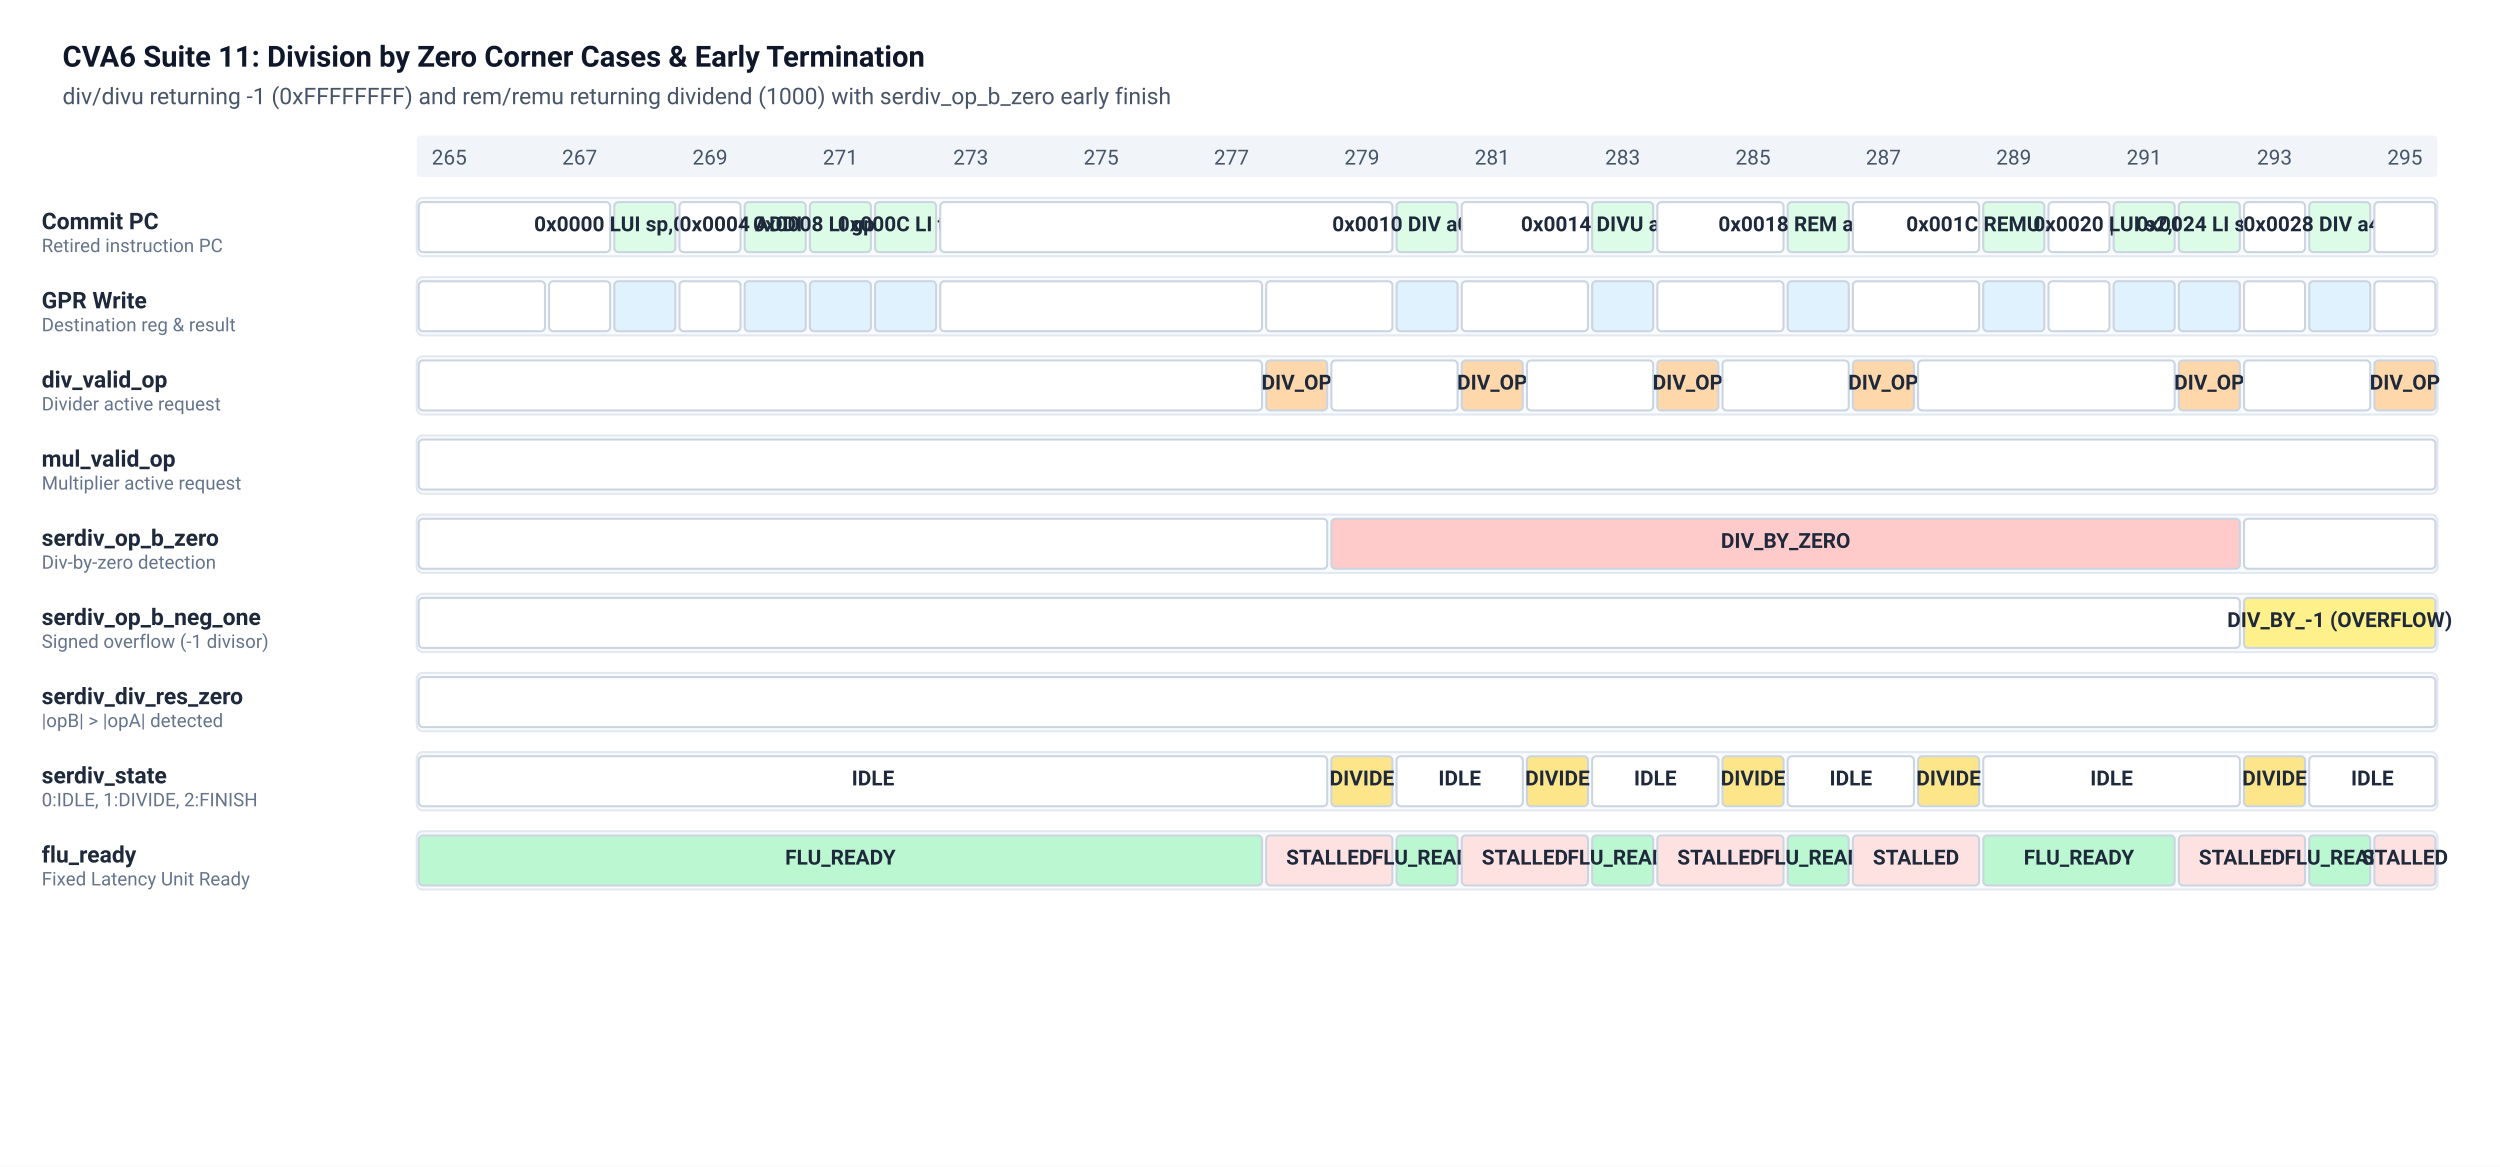
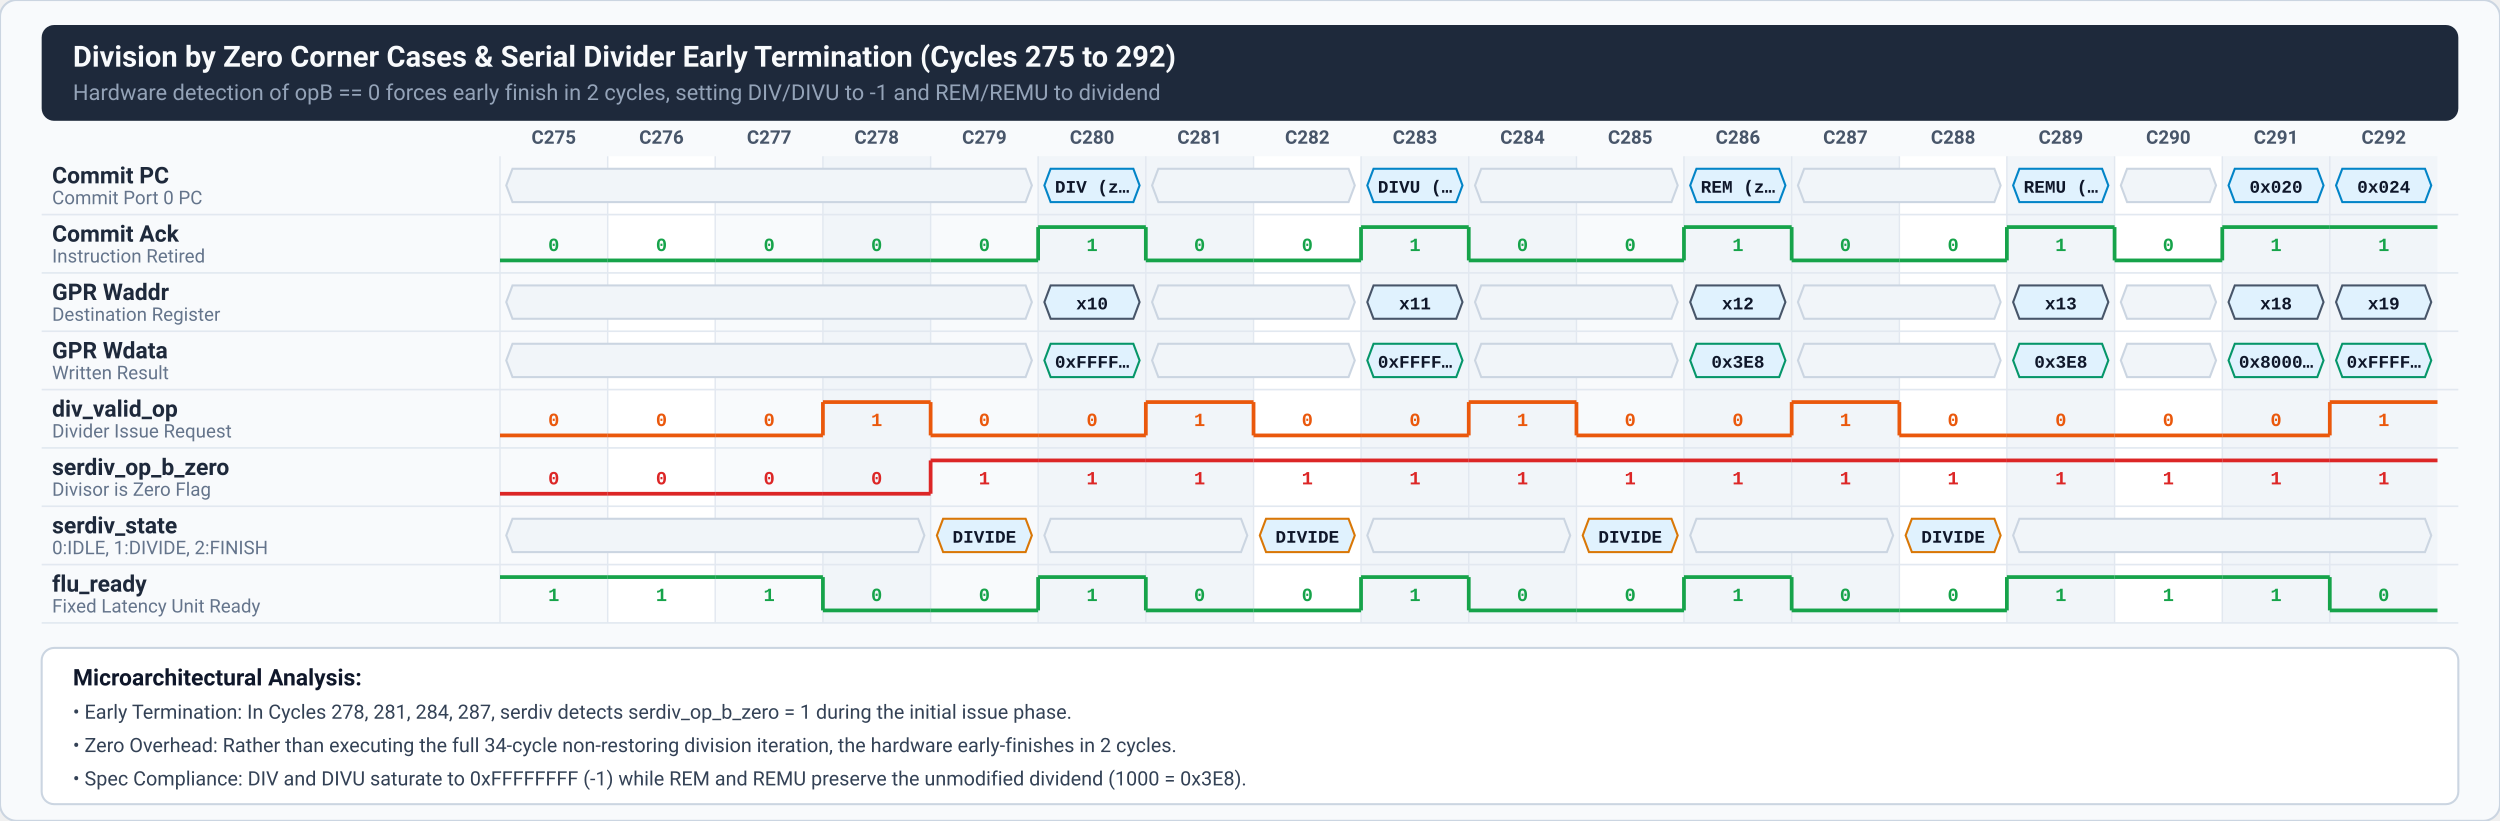
- <svg xmlns="http://www.w3.org/2000/svg" width="1200" height="560" viewBox="0 0 1200 560">
+ <svg xmlns="http://www.w3.org/2000/svg" viewBox="0 0 1200 394" width="1200" height="394">
  <defs>
-     <style type="text/css">
-     text { font-family: -apple-system, BlinkMacSystemFont, 'Segoe UI', Roboto, Helvetica, Arial, sans-serif; }
-     .sig-lbl { font-size: 11px; font-weight: 600; fill: #1e293b; }
-     .sig-sub { font-size: 9px; fill: #64748b; }
-     .cyc-lbl { font-size: 10px; fill: #475569; text-anchor: middle; }
-     .box-lbl { font-size: 10px; font-weight: 600; text-anchor: middle; }
-     .hex-lbl { font-size: 9px; font-family: monospace; text-anchor: middle; }
-     .sec-hdr { font-size: 14px; font-weight: 700; fill: #0f172a; }
-     .sec-sub { font-size: 11px; fill: #475569; }
-   </style>
-     <linearGradient id="grid-grad" x1="0" y1="0" x2="0" y2="1">
-       <stop offset="0%" stop-color="#f8fafc" />
-       <stop offset="100%" stop-color="#f1f5f9" />
-     </linearGradient>
+     <style>
+   text { font-family: -apple-system, BlinkMacSystemFont, "Segoe UI", Roboto, Helvetica, Arial, sans-serif; }
+   .title { font-size: 15px; font-weight: 700; fill: #0f172a; }
+   .subtitle { font-size: 11px; fill: #475569; }
+   .sig-name { font-size: 11px; font-weight: 600; fill: #1e293b; }
+   .sig-sub { font-size: 9px; fill: #64748b; }
+   .bus { font-family: "SFMono-Regular", Consolas, "Liberation Mono", Menlo, monospace; font-size: 8.5px; font-weight: 600; text-anchor: middle; fill: #0f172a; }
+   .bit { font-family: "SFMono-Regular", Consolas, "Liberation Mono", Menlo, monospace; font-size: 9px; font-weight: 600; text-anchor: middle; }
+   .cyc { font-size: 9px; fill: #475569; font-weight: 600; text-anchor: middle; }
+   .ann-title { font-size: 11px; font-weight: 700; fill: #0f172a; }
+   .ann-body { font-size: 9.5px; fill: #334155; }
+   .tag-lbl { font-size: 9px; font-weight: 700; text-anchor: middle; fill: #ffffff; }
+ </style>
  </defs>
-   <rect width="1200" height="560" fill="#ffffff" />
-   <text x="30" y="32" class="sec-hdr">CVA6 Suite 11: Division by Zero Corner Cases &amp; Early Termination</text>
-   <text x="30" y="50" class="sec-sub">div/divu returning -1 (0xFFFFFFFF) and rem/remu returning dividend (1000) with serdiv_op_b_zero early finish</text>
-   <rect x="200" y="65" width="970" height="20" fill="#f1f5f9" rx="2" />
-   <text x="215.645" y="79" class="cyc-lbl">265</text>
-   <text x="278.226" y="79" class="cyc-lbl">267</text>
-   <text x="340.806" y="79" class="cyc-lbl">269</text>
-   <text x="403.387" y="79" class="cyc-lbl">271</text>
-   <text x="465.968" y="79" class="cyc-lbl">273</text>
-   <text x="528.548" y="79" class="cyc-lbl">275</text>
-   <text x="591.129" y="79" class="cyc-lbl">277</text>
-   <text x="653.71" y="79" class="cyc-lbl">279</text>
-   <text x="716.29" y="79" class="cyc-lbl">281</text>
-   <text x="778.871" y="79" class="cyc-lbl">283</text>
-   <text x="841.452" y="79" class="cyc-lbl">285</text>
-   <text x="904.032" y="79" class="cyc-lbl">287</text>
-   <text x="966.613" y="79" class="cyc-lbl">289</text>
-   <text x="1029.194" y="79" class="cyc-lbl">291</text>
-   <text x="1091.774" y="79" class="cyc-lbl">293</text>
-   <text x="1154.355" y="79" class="cyc-lbl">295</text>
-   <text x="20" y="110" class="sig-lbl">Commit PC</text>
-   <text x="20" y="121" class="sig-sub">Retired instruction PC</text>
-   <rect x="200" y="95" width="970" height="28" fill="#f8fafc" stroke="#e2e8f0" rx="3" />
-   <rect x="201.0" y="97" width="91.871" height="24" rx="2" fill="#ffffff" stroke="#cbd5e1" />
-   <rect x="294.871" y="97" width="29.29" height="24" rx="2" fill="#dcfce7" stroke="#cbd5e1" />
-   <text x="309.516" y="111" class="box-lbl" fill="#1e293b">0x0000 LUI sp,0x80000</text>
-   <rect x="326.161" y="97" width="29.29" height="24" rx="2" fill="#ffffff" stroke="#cbd5e1" />
-   <rect x="357.452" y="97" width="29.29" height="24" rx="2" fill="#dcfce7" stroke="#cbd5e1" />
-   <text x="372.097" y="111" class="box-lbl" fill="#1e293b">0x0004 ADDI sp,512</text>
-   <rect x="388.742" y="97" width="29.29" height="24" rx="2" fill="#dcfce7" stroke="#cbd5e1" />
-   <text x="403.387" y="111" class="box-lbl" fill="#1e293b">0x0008 LI gp,1000</text>
-   <rect x="420.032" y="97" width="29.29" height="24" rx="2" fill="#dcfce7" stroke="#cbd5e1" />
-   <text x="434.677" y="111" class="box-lbl" fill="#1e293b">0x000C LI tp,0</text>
-   <rect x="451.323" y="97" width="217.032" height="24" rx="2" fill="#ffffff" stroke="#cbd5e1" />
-   <rect x="670.355" y="97" width="29.29" height="24" rx="2" fill="#dcfce7" stroke="#cbd5e1" />
-   <text x="685" y="111" class="box-lbl" fill="#1e293b">0x0010 DIV a0,gp,tp</text>
-   <rect x="701.645" y="97" width="60.581" height="24" rx="2" fill="#ffffff" stroke="#cbd5e1" />
-   <rect x="764.226" y="97" width="29.29" height="24" rx="2" fill="#dcfce7" stroke="#cbd5e1" />
-   <text x="778.871" y="111" class="box-lbl" fill="#1e293b">0x0014 DIVU a1,gp,tp</text>
-   <rect x="795.516" y="97" width="60.581" height="24" rx="2" fill="#ffffff" stroke="#cbd5e1" />
-   <rect x="858.097" y="97" width="29.29" height="24" rx="2" fill="#dcfce7" stroke="#cbd5e1" />
-   <text x="872.742" y="111" class="box-lbl" fill="#1e293b">0x0018 REM a2,gp,tp</text>
-   <rect x="889.387" y="97" width="60.581" height="24" rx="2" fill="#ffffff" stroke="#cbd5e1" />
-   <rect x="951.968" y="97" width="29.29" height="24" rx="2" fill="#dcfce7" stroke="#cbd5e1" />
-   <text x="966.613" y="111" class="box-lbl" fill="#1e293b">0x001C REMU a3,gp,tp</text>
-   <rect x="983.258" y="97" width="29.29" height="24" rx="2" fill="#ffffff" stroke="#cbd5e1" />
-   <rect x="1014.548" y="97" width="29.29" height="24" rx="2" fill="#dcfce7" stroke="#cbd5e1" />
-   <text x="1029.194" y="111" class="box-lbl" fill="#1e293b">0x0020 LUI s2,0x80000</text>
-   <rect x="1045.839" y="97" width="29.29" height="24" rx="2" fill="#dcfce7" stroke="#cbd5e1" />
-   <text x="1060.484" y="111" class="box-lbl" fill="#1e293b">0x0024 LI s3,-1</text>
-   <rect x="1077.129" y="97" width="29.29" height="24" rx="2" fill="#ffffff" stroke="#cbd5e1" />
-   <rect x="1108.419" y="97" width="29.29" height="24" rx="2" fill="#dcfce7" stroke="#cbd5e1" />
-   <text x="1123.065" y="111" class="box-lbl" fill="#1e293b">0x0028 DIV a4,s2,s3</text>
-   <rect x="1139.71" y="97" width="29.29" height="24" rx="2" fill="#ffffff" stroke="#cbd5e1" />
-   <text x="20" y="148" class="sig-lbl">GPR Write</text>
-   <text x="20" y="159" class="sig-sub">Destination reg &amp; result</text>
-   <rect x="200" y="133" width="970" height="28" fill="#f8fafc" stroke="#e2e8f0" rx="3" />
-   <rect x="201.0" y="135" width="60.581" height="24" rx="2" fill="#ffffff" stroke="#cbd5e1" />
-   <rect x="263.581" y="135" width="29.29" height="24" rx="2" fill="#ffffff" stroke="#cbd5e1" />
-   <rect x="294.871" y="135" width="29.29" height="24" rx="2" fill="#e0f2fe" stroke="#cbd5e1" />
-   <rect x="326.161" y="135" width="29.29" height="24" rx="2" fill="#ffffff" stroke="#cbd5e1" />
-   <rect x="357.452" y="135" width="29.29" height="24" rx="2" fill="#e0f2fe" stroke="#cbd5e1" />
-   <rect x="388.742" y="135" width="29.29" height="24" rx="2" fill="#e0f2fe" stroke="#cbd5e1" />
-   <rect x="420.032" y="135" width="29.29" height="24" rx="2" fill="#e0f2fe" stroke="#cbd5e1" />
-   <rect x="451.323" y="135" width="154.452" height="24" rx="2" fill="#ffffff" stroke="#cbd5e1" />
-   <rect x="607.774" y="135" width="60.581" height="24" rx="2" fill="#ffffff" stroke="#cbd5e1" />
-   <rect x="670.355" y="135" width="29.29" height="24" rx="2" fill="#e0f2fe" stroke="#cbd5e1" />
-   <rect x="701.645" y="135" width="60.581" height="24" rx="2" fill="#ffffff" stroke="#cbd5e1" />
-   <rect x="764.226" y="135" width="29.29" height="24" rx="2" fill="#e0f2fe" stroke="#cbd5e1" />
-   <rect x="795.516" y="135" width="60.581" height="24" rx="2" fill="#ffffff" stroke="#cbd5e1" />
-   <rect x="858.097" y="135" width="29.29" height="24" rx="2" fill="#e0f2fe" stroke="#cbd5e1" />
-   <rect x="889.387" y="135" width="60.581" height="24" rx="2" fill="#ffffff" stroke="#cbd5e1" />
-   <rect x="951.968" y="135" width="29.29" height="24" rx="2" fill="#e0f2fe" stroke="#cbd5e1" />
-   <rect x="983.258" y="135" width="29.29" height="24" rx="2" fill="#ffffff" stroke="#cbd5e1" />
-   <rect x="1014.548" y="135" width="29.29" height="24" rx="2" fill="#e0f2fe" stroke="#cbd5e1" />
-   <rect x="1045.839" y="135" width="29.29" height="24" rx="2" fill="#e0f2fe" stroke="#cbd5e1" />
-   <rect x="1077.129" y="135" width="29.29" height="24" rx="2" fill="#ffffff" stroke="#cbd5e1" />
-   <rect x="1108.419" y="135" width="29.29" height="24" rx="2" fill="#e0f2fe" stroke="#cbd5e1" />
-   <rect x="1139.71" y="135" width="29.29" height="24" rx="2" fill="#ffffff" stroke="#cbd5e1" />
-   <text x="20" y="186" class="sig-lbl">div_valid_op</text>
-   <text x="20" y="197" class="sig-sub">Divider active request</text>
-   <rect x="200" y="171" width="970" height="28" fill="#f8fafc" stroke="#e2e8f0" rx="3" />
-   <rect x="201.0" y="173" width="404.774" height="24" rx="2" fill="#ffffff" stroke="#cbd5e1" />
-   <rect x="607.774" y="173" width="29.29" height="24" rx="2" fill="#fed7aa" stroke="#cbd5e1" />
-   <text x="622.419" y="187" class="box-lbl" fill="#1e293b">DIV_OP</text>
-   <rect x="639.065" y="173" width="60.581" height="24" rx="2" fill="#ffffff" stroke="#cbd5e1" />
-   <rect x="701.645" y="173" width="29.29" height="24" rx="2" fill="#fed7aa" stroke="#cbd5e1" />
-   <text x="716.29" y="187" class="box-lbl" fill="#1e293b">DIV_OP</text>
-   <rect x="732.935" y="173" width="60.581" height="24" rx="2" fill="#ffffff" stroke="#cbd5e1" />
-   <rect x="795.516" y="173" width="29.29" height="24" rx="2" fill="#fed7aa" stroke="#cbd5e1" />
-   <text x="810.161" y="187" class="box-lbl" fill="#1e293b">DIV_OP</text>
-   <rect x="826.806" y="173" width="60.581" height="24" rx="2" fill="#ffffff" stroke="#cbd5e1" />
-   <rect x="889.387" y="173" width="29.29" height="24" rx="2" fill="#fed7aa" stroke="#cbd5e1" />
-   <text x="904.032" y="187" class="box-lbl" fill="#1e293b">DIV_OP</text>
-   <rect x="920.677" y="173" width="123.161" height="24" rx="2" fill="#ffffff" stroke="#cbd5e1" />
-   <rect x="1045.839" y="173" width="29.29" height="24" rx="2" fill="#fed7aa" stroke="#cbd5e1" />
-   <text x="1060.484" y="187" class="box-lbl" fill="#1e293b">DIV_OP</text>
-   <rect x="1077.129" y="173" width="60.581" height="24" rx="2" fill="#ffffff" stroke="#cbd5e1" />
-   <rect x="1139.71" y="173" width="29.29" height="24" rx="2" fill="#fed7aa" stroke="#cbd5e1" />
-   <text x="1154.355" y="187" class="box-lbl" fill="#1e293b">DIV_OP</text>
-   <text x="20" y="224" class="sig-lbl">mul_valid_op</text>
-   <text x="20" y="235" class="sig-sub">Multiplier active request</text>
-   <rect x="200" y="209" width="970" height="28" fill="#f8fafc" stroke="#e2e8f0" rx="3" />
-   <rect x="201.0" y="211" width="968.0" height="24" rx="2" fill="#ffffff" stroke="#cbd5e1" />
-   <text x="20" y="262" class="sig-lbl">serdiv_op_b_zero</text>
-   <text x="20" y="273" class="sig-sub">Div-by-zero detection</text>
-   <rect x="200" y="247" width="970" height="28" fill="#f8fafc" stroke="#e2e8f0" rx="3" />
-   <rect x="201.0" y="249" width="436.065" height="24" rx="2" fill="#ffffff" stroke="#cbd5e1" />
-   <rect x="639.065" y="249" width="436.065" height="24" rx="2" fill="#fecaca" stroke="#cbd5e1" />
-   <text x="857.097" y="263" class="box-lbl" fill="#1e293b">DIV_BY_ZERO</text>
-   <rect x="1077.129" y="249" width="91.871" height="24" rx="2" fill="#ffffff" stroke="#cbd5e1" />
-   <text x="20" y="300" class="sig-lbl">serdiv_op_b_neg_one</text>
-   <text x="20" y="311" class="sig-sub">Signed overflow (-1 divisor)</text>
-   <rect x="200" y="285" width="970" height="28" fill="#f8fafc" stroke="#e2e8f0" rx="3" />
-   <rect x="201.0" y="287" width="874.129" height="24" rx="2" fill="#ffffff" stroke="#cbd5e1" />
-   <rect x="1077.129" y="287" width="91.871" height="24" rx="2" fill="#fef08a" stroke="#cbd5e1" />
-   <text x="1123.065" y="301" class="box-lbl" fill="#1e293b">DIV_BY_-1 (OVERFLOW)</text>
-   <text x="20" y="338" class="sig-lbl">serdiv_div_res_zero</text>
-   <text x="20" y="349" class="sig-sub">|opB| &gt; |opA| detected</text>
-   <rect x="200" y="323" width="970" height="28" fill="#f8fafc" stroke="#e2e8f0" rx="3" />
-   <rect x="201.0" y="325" width="968.0" height="24" rx="2" fill="#ffffff" stroke="#cbd5e1" />
-   <text x="20" y="376" class="sig-lbl">serdiv_state</text>
-   <text x="20" y="387" class="sig-sub">0:IDLE, 1:DIVIDE, 2:FINISH</text>
-   <rect x="200" y="361" width="970" height="28" fill="#f8fafc" stroke="#e2e8f0" rx="3" />
-   <rect x="201.0" y="363" width="436.065" height="24" rx="2" fill="#ffffff" stroke="#cbd5e1" />
-   <text x="419.032" y="377" class="box-lbl" fill="#1e293b">IDLE</text>
-   <rect x="639.065" y="363" width="29.29" height="24" rx="2" fill="#fde68a" stroke="#cbd5e1" />
-   <text x="653.71" y="377" class="box-lbl" fill="#1e293b">DIVIDE</text>
-   <rect x="670.355" y="363" width="60.581" height="24" rx="2" fill="#ffffff" stroke="#cbd5e1" />
-   <text x="700.645" y="377" class="box-lbl" fill="#1e293b">IDLE</text>
-   <rect x="732.935" y="363" width="29.29" height="24" rx="2" fill="#fde68a" stroke="#cbd5e1" />
-   <text x="747.581" y="377" class="box-lbl" fill="#1e293b">DIVIDE</text>
-   <rect x="764.226" y="363" width="60.581" height="24" rx="2" fill="#ffffff" stroke="#cbd5e1" />
-   <text x="794.516" y="377" class="box-lbl" fill="#1e293b">IDLE</text>
-   <rect x="826.806" y="363" width="29.29" height="24" rx="2" fill="#fde68a" stroke="#cbd5e1" />
-   <text x="841.452" y="377" class="box-lbl" fill="#1e293b">DIVIDE</text>
-   <rect x="858.097" y="363" width="60.581" height="24" rx="2" fill="#ffffff" stroke="#cbd5e1" />
-   <text x="888.387" y="377" class="box-lbl" fill="#1e293b">IDLE</text>
-   <rect x="920.677" y="363" width="29.29" height="24" rx="2" fill="#fde68a" stroke="#cbd5e1" />
-   <text x="935.323" y="377" class="box-lbl" fill="#1e293b">DIVIDE</text>
-   <rect x="951.968" y="363" width="123.161" height="24" rx="2" fill="#ffffff" stroke="#cbd5e1" />
-   <text x="1013.548" y="377" class="box-lbl" fill="#1e293b">IDLE</text>
-   <rect x="1077.129" y="363" width="29.29" height="24" rx="2" fill="#fde68a" stroke="#cbd5e1" />
-   <text x="1091.774" y="377" class="box-lbl" fill="#1e293b">DIVIDE</text>
-   <rect x="1108.419" y="363" width="60.581" height="24" rx="2" fill="#ffffff" stroke="#cbd5e1" />
-   <text x="1138.71" y="377" class="box-lbl" fill="#1e293b">IDLE</text>
-   <text x="20" y="414" class="sig-lbl">flu_ready</text>
-   <text x="20" y="425" class="sig-sub">Fixed Latency Unit Ready</text>
-   <rect x="200" y="399" width="970" height="28" fill="#f8fafc" stroke="#e2e8f0" rx="3" />
-   <rect x="201.0" y="401" width="404.774" height="24" rx="2" fill="#bbf7d0" stroke="#cbd5e1" />
-   <text x="403.387" y="415" class="box-lbl" fill="#1e293b">FLU_READY</text>
-   <rect x="607.774" y="401" width="60.581" height="24" rx="2" fill="#fee2e2" stroke="#cbd5e1" />
-   <text x="638.065" y="415" class="box-lbl" fill="#1e293b">STALLED</text>
-   <rect x="670.355" y="401" width="29.29" height="24" rx="2" fill="#bbf7d0" stroke="#cbd5e1" />
-   <text x="685" y="415" class="box-lbl" fill="#1e293b">FLU_READY</text>
-   <rect x="701.645" y="401" width="60.581" height="24" rx="2" fill="#fee2e2" stroke="#cbd5e1" />
-   <text x="731.935" y="415" class="box-lbl" fill="#1e293b">STALLED</text>
-   <rect x="764.226" y="401" width="29.29" height="24" rx="2" fill="#bbf7d0" stroke="#cbd5e1" />
-   <text x="778.871" y="415" class="box-lbl" fill="#1e293b">FLU_READY</text>
-   <rect x="795.516" y="401" width="60.581" height="24" rx="2" fill="#fee2e2" stroke="#cbd5e1" />
-   <text x="825.806" y="415" class="box-lbl" fill="#1e293b">STALLED</text>
-   <rect x="858.097" y="401" width="29.29" height="24" rx="2" fill="#bbf7d0" stroke="#cbd5e1" />
-   <text x="872.742" y="415" class="box-lbl" fill="#1e293b">FLU_READY</text>
-   <rect x="889.387" y="401" width="60.581" height="24" rx="2" fill="#fee2e2" stroke="#cbd5e1" />
-   <text x="919.677" y="415" class="box-lbl" fill="#1e293b">STALLED</text>
-   <rect x="951.968" y="401" width="91.871" height="24" rx="2" fill="#bbf7d0" stroke="#cbd5e1" />
-   <text x="997.903" y="415" class="box-lbl" fill="#1e293b">FLU_READY</text>
-   <rect x="1045.839" y="401" width="60.581" height="24" rx="2" fill="#fee2e2" stroke="#cbd5e1" />
-   <text x="1076.129" y="415" class="box-lbl" fill="#1e293b">STALLED</text>
-   <rect x="1108.419" y="401" width="29.29" height="24" rx="2" fill="#bbf7d0" stroke="#cbd5e1" />
-   <text x="1123.065" y="415" class="box-lbl" fill="#1e293b">FLU_READY</text>
-   <rect x="1139.71" y="401" width="29.29" height="24" rx="2" fill="#fee2e2" stroke="#cbd5e1" />
-   <text x="1154.355" y="415" class="box-lbl" fill="#1e293b">STALLED</text>
+   <rect width="1200" height="394" fill="#f8fafc" rx="8" stroke="#cbd5e1" stroke-width="1" />
+   <rect x="20" y="12" width="1160" height="46" rx="6" fill="#1e293b" />
+   <text x="35" y="32" font-size="14" font-weight="700" fill="#f8fafc">Division by Zero Corner Cases &amp; Serial Divider Early Termination (Cycles 275 to 292)</text>
+   <text x="35" y="48" font-size="10.5" fill="#94a3b8">Hardware detection of opB == 0 forces early finish in 2 cycles, setting DIV/DIVU to -1 and REM/REMU to dividend</text>
+   <rect x="240.0" y="75" width="51.7" height="224" fill="#f8fafc" />
+   <line x1="240.0" y1="75" x2="240.0" y2="299" stroke="#e2e8f0" stroke-width="0.7" />
+   <text x="265.8" y="69" class="cyc" fill="#475569">C275</text>
+   <rect x="291.7" y="75" width="51.7" height="224" fill="#ffffff" />
+   <line x1="291.7" y1="75" x2="291.7" y2="299" stroke="#e2e8f0" stroke-width="0.7" />
+   <text x="317.5" y="69" class="cyc" fill="#475569">C276</text>
+   <rect x="343.3" y="75" width="51.7" height="224" fill="#f8fafc" />
+   <line x1="343.3" y1="75" x2="343.3" y2="299" stroke="#e2e8f0" stroke-width="0.7" />
+   <text x="369.2" y="69" class="cyc" fill="#475569">C277</text>
+   <rect x="395.0" y="75" width="51.7" height="224" fill="#f1f5f9" />
+   <line x1="395.0" y1="75" x2="395.0" y2="299" stroke="#e2e8f0" stroke-width="0.7" />
+   <text x="420.8" y="69" class="cyc" fill="#475569">C278</text>
+   <rect x="446.7" y="75" width="51.7" height="224" fill="#f8fafc" />
+   <line x1="446.7" y1="75" x2="446.7" y2="299" stroke="#e2e8f0" stroke-width="0.7" />
+   <text x="472.5" y="69" class="cyc" fill="#475569">C279</text>
+   <rect x="498.3" y="75" width="51.7" height="224" fill="#f1f5f9" />
+   <line x1="498.3" y1="75" x2="498.3" y2="299" stroke="#e2e8f0" stroke-width="0.7" />
+   <text x="524.2" y="69" class="cyc" fill="#475569">C280</text>
+   <rect x="550.0" y="75" width="51.7" height="224" fill="#f1f5f9" />
+   <line x1="550.0" y1="75" x2="550.0" y2="299" stroke="#e2e8f0" stroke-width="0.7" />
+   <text x="575.8" y="69" class="cyc" fill="#475569">C281</text>
+   <rect x="601.7" y="75" width="51.7" height="224" fill="#ffffff" />
+   <line x1="601.7" y1="75" x2="601.7" y2="299" stroke="#e2e8f0" stroke-width="0.7" />
+   <text x="627.5" y="69" class="cyc" fill="#475569">C282</text>
+   <rect x="653.3" y="75" width="51.7" height="224" fill="#f1f5f9" />
+   <line x1="653.3" y1="75" x2="653.3" y2="299" stroke="#e2e8f0" stroke-width="0.7" />
+   <text x="679.2" y="69" class="cyc" fill="#475569">C283</text>
+   <rect x="705.0" y="75" width="51.7" height="224" fill="#f1f5f9" />
+   <line x1="705.0" y1="75" x2="705.0" y2="299" stroke="#e2e8f0" stroke-width="0.7" />
+   <text x="730.8" y="69" class="cyc" fill="#475569">C284</text>
+   <rect x="756.7" y="75" width="51.7" height="224" fill="#f8fafc" />
+   <line x1="756.7" y1="75" x2="756.7" y2="299" stroke="#e2e8f0" stroke-width="0.7" />
+   <text x="782.5" y="69" class="cyc" fill="#475569">C285</text>
+   <rect x="808.3" y="75" width="51.7" height="224" fill="#f1f5f9" />
+   <line x1="808.3" y1="75" x2="808.3" y2="299" stroke="#e2e8f0" stroke-width="0.7" />
+   <text x="834.2" y="69" class="cyc" fill="#475569">C286</text>
+   <rect x="860.0" y="75" width="51.7" height="224" fill="#f1f5f9" />
+   <line x1="860.0" y1="75" x2="860.0" y2="299" stroke="#e2e8f0" stroke-width="0.7" />
+   <text x="885.8" y="69" class="cyc" fill="#475569">C287</text>
+   <rect x="911.7" y="75" width="51.7" height="224" fill="#ffffff" />
+   <line x1="911.7" y1="75" x2="911.7" y2="299" stroke="#e2e8f0" stroke-width="0.7" />
+   <text x="937.5" y="69" class="cyc" fill="#475569">C288</text>
+   <rect x="963.3" y="75" width="51.7" height="224" fill="#f1f5f9" />
+   <line x1="963.3" y1="75" x2="963.3" y2="299" stroke="#e2e8f0" stroke-width="0.7" />
+   <text x="989.2" y="69" class="cyc" fill="#475569">C289</text>
+   <rect x="1015.0" y="75" width="51.7" height="224" fill="#ffffff" />
+   <line x1="1015.0" y1="75" x2="1015.0" y2="299" stroke="#e2e8f0" stroke-width="0.7" />
+   <text x="1040.8" y="69" class="cyc" fill="#475569">C290</text>
+   <rect x="1066.7" y="75" width="51.7" height="224" fill="#f1f5f9" />
+   <line x1="1066.7" y1="75" x2="1066.7" y2="299" stroke="#e2e8f0" stroke-width="0.7" />
+   <text x="1092.5" y="69" class="cyc" fill="#475569">C291</text>
+   <rect x="1118.3" y="75" width="51.7" height="224" fill="#f1f5f9" />
+   <line x1="1118.3" y1="75" x2="1118.3" y2="299" stroke="#e2e8f0" stroke-width="0.7" />
+   <text x="1144.2" y="69" class="cyc" fill="#475569">C292</text>
+   <line x1="20" y1="103" x2="1180" y2="103" stroke="#e2e8f0" stroke-width="0.8" />
+   <text x="25" y="88" class="sig-name">Commit PC</text>
+   <text x="25" y="98" class="sig-sub">Commit Port 0 PC</text>
+   <polygon points="243.0,89.0 246.0,81.0 492.3,81.0 495.3,89.0 492.3,97.0 246.0,97.0" fill="#f1f5f9" stroke="#cbd5e1" stroke-width="1" />
+   <polygon points="501.3,89.0 504.3,81.0 544.0,81.0 547.0,89.0 544.0,97.0 504.3,97.0" fill="#e0f2fe" stroke="#0284c7" stroke-width="1" />
+   <text x="524.2" y="92.5" class="bus">DIV (z…</text>
+   <polygon points="553.0,89.0 556.0,81.0 647.3,81.0 650.3,89.0 647.3,97.0 556.0,97.0" fill="#f1f5f9" stroke="#cbd5e1" stroke-width="1" />
+   <polygon points="656.3,89.0 659.3,81.0 699.0,81.0 702.0,89.0 699.0,97.0 659.3,97.0" fill="#e0f2fe" stroke="#0284c7" stroke-width="1" />
+   <text x="679.2" y="92.5" class="bus">DIVU (…</text>
+   <polygon points="708.0,89.0 711.0,81.0 802.3,81.0 805.3,89.0 802.3,97.0 711.0,97.0" fill="#f1f5f9" stroke="#cbd5e1" stroke-width="1" />
+   <polygon points="811.3,89.0 814.3,81.0 854.0,81.0 857.0,89.0 854.0,97.0 814.3,97.0" fill="#e0f2fe" stroke="#0284c7" stroke-width="1" />
+   <text x="834.2" y="92.5" class="bus">REM (z…</text>
+   <polygon points="863.0,89.0 866.0,81.0 957.3,81.0 960.3,89.0 957.3,97.0 866.0,97.0" fill="#f1f5f9" stroke="#cbd5e1" stroke-width="1" />
+   <polygon points="966.3,89.0 969.3,81.0 1009.0,81.0 1012.0,89.0 1009.0,97.0 969.3,97.0" fill="#e0f2fe" stroke="#0284c7" stroke-width="1" />
+   <text x="989.2" y="92.5" class="bus">REMU (…</text>
+   <polygon points="1018.0,89.0 1021.0,81.0 1060.7,81.0 1063.7,89.0 1060.7,97.0 1021.0,97.0" fill="#f1f5f9" stroke="#cbd5e1" stroke-width="1" />
+   <polygon points="1069.7,89.0 1072.7,81.0 1112.3,81.0 1115.3,89.0 1112.3,97.0 1072.7,97.0" fill="#e0f2fe" stroke="#0284c7" stroke-width="1" />
+   <text x="1092.5" y="92.5" class="bus">0x020</text>
+   <polygon points="1121.3,89.0 1124.3,81.0 1164.0,81.0 1167.0,89.0 1164.0,97.0 1124.3,97.0" fill="#e0f2fe" stroke="#0284c7" stroke-width="1" />
+   <text x="1144.2" y="92.5" class="bus">0x024</text>
+   <line x1="20" y1="131" x2="1180" y2="131" stroke="#e2e8f0" stroke-width="0.8" />
+   <text x="25" y="116" class="sig-name">Commit Ack</text>
+   <text x="25" y="126" class="sig-sub">Instruction Retired</text>
+   <line x1="240.0" y1="125.0" x2="291.7" y2="125.0" stroke="#16a34a" stroke-width="1.8" />
+   <text x="265.8" y="120.5" class="bit" fill="#16a34a">0</text>
+   <line x1="291.7" y1="125.0" x2="343.3" y2="125.0" stroke="#16a34a" stroke-width="1.8" />
+   <text x="317.5" y="120.5" class="bit" fill="#16a34a">0</text>
+   <line x1="343.3" y1="125.0" x2="395.0" y2="125.0" stroke="#16a34a" stroke-width="1.8" />
+   <text x="369.2" y="120.5" class="bit" fill="#16a34a">0</text>
+   <line x1="395.0" y1="125.0" x2="446.7" y2="125.0" stroke="#16a34a" stroke-width="1.8" />
+   <text x="420.8" y="120.5" class="bit" fill="#16a34a">0</text>
+   <line x1="446.7" y1="125.0" x2="498.3" y2="125.0" stroke="#16a34a" stroke-width="1.8" />
+   <text x="472.5" y="120.5" class="bit" fill="#16a34a">0</text>
+   <line x1="498.3" y1="125.0" x2="498.3" y2="109.0" stroke="#16a34a" stroke-width="1.8" />
+   <line x1="498.3" y1="109.0" x2="550.0" y2="109.0" stroke="#16a34a" stroke-width="1.8" />
+   <text x="524.2" y="120.5" class="bit" fill="#16a34a">1</text>
+   <line x1="550.0" y1="109.0" x2="550.0" y2="125.0" stroke="#16a34a" stroke-width="1.8" />
+   <line x1="550.0" y1="125.0" x2="601.7" y2="125.0" stroke="#16a34a" stroke-width="1.8" />
+   <text x="575.8" y="120.5" class="bit" fill="#16a34a">0</text>
+   <line x1="601.7" y1="125.0" x2="653.3" y2="125.0" stroke="#16a34a" stroke-width="1.8" />
+   <text x="627.5" y="120.5" class="bit" fill="#16a34a">0</text>
+   <line x1="653.3" y1="125.0" x2="653.3" y2="109.0" stroke="#16a34a" stroke-width="1.8" />
+   <line x1="653.3" y1="109.0" x2="705.0" y2="109.0" stroke="#16a34a" stroke-width="1.8" />
+   <text x="679.2" y="120.5" class="bit" fill="#16a34a">1</text>
+   <line x1="705.0" y1="109.0" x2="705.0" y2="125.0" stroke="#16a34a" stroke-width="1.8" />
+   <line x1="705.0" y1="125.0" x2="756.7" y2="125.0" stroke="#16a34a" stroke-width="1.8" />
+   <text x="730.8" y="120.5" class="bit" fill="#16a34a">0</text>
+   <line x1="756.7" y1="125.0" x2="808.3" y2="125.0" stroke="#16a34a" stroke-width="1.8" />
+   <text x="782.5" y="120.5" class="bit" fill="#16a34a">0</text>
+   <line x1="808.3" y1="125.0" x2="808.3" y2="109.0" stroke="#16a34a" stroke-width="1.8" />
+   <line x1="808.3" y1="109.0" x2="860.0" y2="109.0" stroke="#16a34a" stroke-width="1.8" />
+   <text x="834.2" y="120.5" class="bit" fill="#16a34a">1</text>
+   <line x1="860.0" y1="109.0" x2="860.0" y2="125.0" stroke="#16a34a" stroke-width="1.8" />
+   <line x1="860.0" y1="125.0" x2="911.7" y2="125.0" stroke="#16a34a" stroke-width="1.8" />
+   <text x="885.8" y="120.5" class="bit" fill="#16a34a">0</text>
+   <line x1="911.7" y1="125.0" x2="963.3" y2="125.0" stroke="#16a34a" stroke-width="1.8" />
+   <text x="937.5" y="120.5" class="bit" fill="#16a34a">0</text>
+   <line x1="963.3" y1="125.0" x2="963.3" y2="109.0" stroke="#16a34a" stroke-width="1.8" />
+   <line x1="963.3" y1="109.0" x2="1015.0" y2="109.0" stroke="#16a34a" stroke-width="1.8" />
+   <text x="989.2" y="120.5" class="bit" fill="#16a34a">1</text>
+   <line x1="1015.0" y1="109.0" x2="1015.0" y2="125.0" stroke="#16a34a" stroke-width="1.8" />
+   <line x1="1015.0" y1="125.0" x2="1066.7" y2="125.0" stroke="#16a34a" stroke-width="1.8" />
+   <text x="1040.8" y="120.5" class="bit" fill="#16a34a">0</text>
+   <line x1="1066.7" y1="125.0" x2="1066.7" y2="109.0" stroke="#16a34a" stroke-width="1.8" />
+   <line x1="1066.7" y1="109.0" x2="1118.3" y2="109.0" stroke="#16a34a" stroke-width="1.8" />
+   <text x="1092.5" y="120.5" class="bit" fill="#16a34a">1</text>
+   <line x1="1118.3" y1="109.0" x2="1170.0" y2="109.0" stroke="#16a34a" stroke-width="1.8" />
+   <text x="1144.2" y="120.5" class="bit" fill="#16a34a">1</text>
+   <line x1="20" y1="159" x2="1180" y2="159" stroke="#e2e8f0" stroke-width="0.8" />
+   <text x="25" y="144" class="sig-name">GPR Waddr</text>
+   <text x="25" y="154" class="sig-sub">Destination Register</text>
+   <polygon points="243.0,145.0 246.0,137.0 492.3,137.0 495.3,145.0 492.3,153.0 246.0,153.0" fill="#f1f5f9" stroke="#cbd5e1" stroke-width="1" />
+   <polygon points="501.3,145.0 504.3,137.0 544.0,137.0 547.0,145.0 544.0,153.0 504.3,153.0" fill="#e0f2fe" stroke="#475569" stroke-width="1" />
+   <text x="524.2" y="148.5" class="bus">x10</text>
+   <polygon points="553.0,145.0 556.0,137.0 647.3,137.0 650.3,145.0 647.3,153.0 556.0,153.0" fill="#f1f5f9" stroke="#cbd5e1" stroke-width="1" />
+   <polygon points="656.3,145.0 659.3,137.0 699.0,137.0 702.0,145.0 699.0,153.0 659.3,153.0" fill="#e0f2fe" stroke="#475569" stroke-width="1" />
+   <text x="679.2" y="148.5" class="bus">x11</text>
+   <polygon points="708.0,145.0 711.0,137.0 802.3,137.0 805.3,145.0 802.3,153.0 711.0,153.0" fill="#f1f5f9" stroke="#cbd5e1" stroke-width="1" />
+   <polygon points="811.3,145.0 814.3,137.0 854.0,137.0 857.0,145.0 854.0,153.0 814.3,153.0" fill="#e0f2fe" stroke="#475569" stroke-width="1" />
+   <text x="834.2" y="148.5" class="bus">x12</text>
+   <polygon points="863.0,145.0 866.0,137.0 957.3,137.0 960.3,145.0 957.3,153.0 866.0,153.0" fill="#f1f5f9" stroke="#cbd5e1" stroke-width="1" />
+   <polygon points="966.3,145.0 969.3,137.0 1009.0,137.0 1012.0,145.0 1009.0,153.0 969.3,153.0" fill="#e0f2fe" stroke="#475569" stroke-width="1" />
+   <text x="989.2" y="148.5" class="bus">x13</text>
+   <polygon points="1018.0,145.0 1021.0,137.0 1060.7,137.0 1063.7,145.0 1060.7,153.0 1021.0,153.0" fill="#f1f5f9" stroke="#cbd5e1" stroke-width="1" />
+   <polygon points="1069.7,145.0 1072.7,137.0 1112.3,137.0 1115.3,145.0 1112.3,153.0 1072.7,153.0" fill="#e0f2fe" stroke="#475569" stroke-width="1" />
+   <text x="1092.5" y="148.5" class="bus">x18</text>
+   <polygon points="1121.3,145.0 1124.3,137.0 1164.0,137.0 1167.0,145.0 1164.0,153.0 1124.3,153.0" fill="#e0f2fe" stroke="#475569" stroke-width="1" />
+   <text x="1144.2" y="148.5" class="bus">x19</text>
+   <line x1="20" y1="187" x2="1180" y2="187" stroke="#e2e8f0" stroke-width="0.8" />
+   <text x="25" y="172" class="sig-name">GPR Wdata</text>
+   <text x="25" y="182" class="sig-sub">Written Result</text>
+   <polygon points="243.0,173.0 246.0,165.0 492.3,165.0 495.3,173.0 492.3,181.0 246.0,181.0" fill="#f1f5f9" stroke="#cbd5e1" stroke-width="1" />
+   <polygon points="501.3,173.0 504.3,165.0 544.0,165.0 547.0,173.0 544.0,181.0 504.3,181.0" fill="#e0f2fe" stroke="#059669" stroke-width="1" />
+   <text x="524.2" y="176.5" class="bus">0xFFFF…</text>
+   <polygon points="553.0,173.0 556.0,165.0 647.3,165.0 650.3,173.0 647.3,181.0 556.0,181.0" fill="#f1f5f9" stroke="#cbd5e1" stroke-width="1" />
+   <polygon points="656.3,173.0 659.3,165.0 699.0,165.0 702.0,173.0 699.0,181.0 659.3,181.0" fill="#e0f2fe" stroke="#059669" stroke-width="1" />
+   <text x="679.2" y="176.5" class="bus">0xFFFF…</text>
+   <polygon points="708.0,173.0 711.0,165.0 802.3,165.0 805.3,173.0 802.3,181.0 711.0,181.0" fill="#f1f5f9" stroke="#cbd5e1" stroke-width="1" />
+   <polygon points="811.3,173.0 814.3,165.0 854.0,165.0 857.0,173.0 854.0,181.0 814.3,181.0" fill="#e0f2fe" stroke="#059669" stroke-width="1" />
+   <text x="834.2" y="176.5" class="bus">0x3E8</text>
+   <polygon points="863.0,173.0 866.0,165.0 957.3,165.0 960.3,173.0 957.3,181.0 866.0,181.0" fill="#f1f5f9" stroke="#cbd5e1" stroke-width="1" />
+   <polygon points="966.3,173.0 969.3,165.0 1009.0,165.0 1012.0,173.0 1009.0,181.0 969.3,181.0" fill="#e0f2fe" stroke="#059669" stroke-width="1" />
+   <text x="989.2" y="176.5" class="bus">0x3E8</text>
+   <polygon points="1018.0,173.0 1021.0,165.0 1060.7,165.0 1063.7,173.0 1060.7,181.0 1021.0,181.0" fill="#f1f5f9" stroke="#cbd5e1" stroke-width="1" />
+   <polygon points="1069.7,173.0 1072.7,165.0 1112.3,165.0 1115.3,173.0 1112.3,181.0 1072.7,181.0" fill="#e0f2fe" stroke="#059669" stroke-width="1" />
+   <text x="1092.5" y="176.5" class="bus">0x8000…</text>
+   <polygon points="1121.3,173.0 1124.3,165.0 1164.0,165.0 1167.0,173.0 1164.0,181.0 1124.3,181.0" fill="#e0f2fe" stroke="#059669" stroke-width="1" />
+   <text x="1144.2" y="176.5" class="bus">0xFFFF…</text>
+   <line x1="20" y1="215" x2="1180" y2="215" stroke="#e2e8f0" stroke-width="0.8" />
+   <text x="25" y="200" class="sig-name">div_valid_op</text>
+   <text x="25" y="210" class="sig-sub">Divider Issue Request</text>
+   <line x1="240.0" y1="209.0" x2="291.7" y2="209.0" stroke="#ea580c" stroke-width="1.8" />
+   <text x="265.8" y="204.5" class="bit" fill="#ea580c">0</text>
+   <line x1="291.7" y1="209.0" x2="343.3" y2="209.0" stroke="#ea580c" stroke-width="1.8" />
+   <text x="317.5" y="204.5" class="bit" fill="#ea580c">0</text>
+   <line x1="343.3" y1="209.0" x2="395.0" y2="209.0" stroke="#ea580c" stroke-width="1.8" />
+   <text x="369.2" y="204.5" class="bit" fill="#ea580c">0</text>
+   <line x1="395.0" y1="209.0" x2="395.0" y2="193.0" stroke="#ea580c" stroke-width="1.8" />
+   <line x1="395.0" y1="193.0" x2="446.7" y2="193.0" stroke="#ea580c" stroke-width="1.8" />
+   <text x="420.8" y="204.5" class="bit" fill="#ea580c">1</text>
+   <line x1="446.7" y1="193.0" x2="446.7" y2="209.0" stroke="#ea580c" stroke-width="1.8" />
+   <line x1="446.7" y1="209.0" x2="498.3" y2="209.0" stroke="#ea580c" stroke-width="1.8" />
+   <text x="472.5" y="204.5" class="bit" fill="#ea580c">0</text>
+   <line x1="498.3" y1="209.0" x2="550.0" y2="209.0" stroke="#ea580c" stroke-width="1.8" />
+   <text x="524.2" y="204.5" class="bit" fill="#ea580c">0</text>
+   <line x1="550.0" y1="209.0" x2="550.0" y2="193.0" stroke="#ea580c" stroke-width="1.8" />
+   <line x1="550.0" y1="193.0" x2="601.7" y2="193.0" stroke="#ea580c" stroke-width="1.8" />
+   <text x="575.8" y="204.5" class="bit" fill="#ea580c">1</text>
+   <line x1="601.7" y1="193.0" x2="601.7" y2="209.0" stroke="#ea580c" stroke-width="1.8" />
+   <line x1="601.7" y1="209.0" x2="653.3" y2="209.0" stroke="#ea580c" stroke-width="1.8" />
+   <text x="627.5" y="204.5" class="bit" fill="#ea580c">0</text>
+   <line x1="653.3" y1="209.0" x2="705.0" y2="209.0" stroke="#ea580c" stroke-width="1.8" />
+   <text x="679.2" y="204.5" class="bit" fill="#ea580c">0</text>
+   <line x1="705.0" y1="209.0" x2="705.0" y2="193.0" stroke="#ea580c" stroke-width="1.8" />
+   <line x1="705.0" y1="193.0" x2="756.7" y2="193.0" stroke="#ea580c" stroke-width="1.8" />
+   <text x="730.8" y="204.5" class="bit" fill="#ea580c">1</text>
+   <line x1="756.7" y1="193.0" x2="756.7" y2="209.0" stroke="#ea580c" stroke-width="1.8" />
+   <line x1="756.7" y1="209.0" x2="808.3" y2="209.0" stroke="#ea580c" stroke-width="1.8" />
+   <text x="782.5" y="204.5" class="bit" fill="#ea580c">0</text>
+   <line x1="808.3" y1="209.0" x2="860.0" y2="209.0" stroke="#ea580c" stroke-width="1.8" />
+   <text x="834.2" y="204.5" class="bit" fill="#ea580c">0</text>
+   <line x1="860.0" y1="209.0" x2="860.0" y2="193.0" stroke="#ea580c" stroke-width="1.8" />
+   <line x1="860.0" y1="193.0" x2="911.7" y2="193.0" stroke="#ea580c" stroke-width="1.8" />
+   <text x="885.8" y="204.5" class="bit" fill="#ea580c">1</text>
+   <line x1="911.7" y1="193.0" x2="911.7" y2="209.0" stroke="#ea580c" stroke-width="1.8" />
+   <line x1="911.7" y1="209.0" x2="963.3" y2="209.0" stroke="#ea580c" stroke-width="1.8" />
+   <text x="937.5" y="204.5" class="bit" fill="#ea580c">0</text>
+   <line x1="963.3" y1="209.0" x2="1015.0" y2="209.0" stroke="#ea580c" stroke-width="1.8" />
+   <text x="989.2" y="204.5" class="bit" fill="#ea580c">0</text>
+   <line x1="1015.0" y1="209.0" x2="1066.7" y2="209.0" stroke="#ea580c" stroke-width="1.8" />
+   <text x="1040.8" y="204.5" class="bit" fill="#ea580c">0</text>
+   <line x1="1066.7" y1="209.0" x2="1118.3" y2="209.0" stroke="#ea580c" stroke-width="1.8" />
+   <text x="1092.5" y="204.5" class="bit" fill="#ea580c">0</text>
+   <line x1="1118.3" y1="209.0" x2="1118.3" y2="193.0" stroke="#ea580c" stroke-width="1.8" />
+   <line x1="1118.3" y1="193.0" x2="1170.0" y2="193.0" stroke="#ea580c" stroke-width="1.8" />
+   <text x="1144.2" y="204.5" class="bit" fill="#ea580c">1</text>
+   <line x1="20" y1="243" x2="1180" y2="243" stroke="#e2e8f0" stroke-width="0.8" />
+   <text x="25" y="228" class="sig-name">serdiv_op_b_zero</text>
+   <text x="25" y="238" class="sig-sub">Divisor is Zero Flag</text>
+   <line x1="240.0" y1="237.0" x2="291.7" y2="237.0" stroke="#dc2626" stroke-width="1.8" />
+   <text x="265.8" y="232.5" class="bit" fill="#dc2626">0</text>
+   <line x1="291.7" y1="237.0" x2="343.3" y2="237.0" stroke="#dc2626" stroke-width="1.8" />
+   <text x="317.5" y="232.5" class="bit" fill="#dc2626">0</text>
+   <line x1="343.3" y1="237.0" x2="395.0" y2="237.0" stroke="#dc2626" stroke-width="1.8" />
+   <text x="369.2" y="232.5" class="bit" fill="#dc2626">0</text>
+   <line x1="395.0" y1="237.0" x2="446.7" y2="237.0" stroke="#dc2626" stroke-width="1.8" />
+   <text x="420.8" y="232.5" class="bit" fill="#dc2626">0</text>
+   <line x1="446.7" y1="237.0" x2="446.7" y2="221.0" stroke="#dc2626" stroke-width="1.8" />
+   <line x1="446.7" y1="221.0" x2="498.3" y2="221.0" stroke="#dc2626" stroke-width="1.8" />
+   <text x="472.5" y="232.5" class="bit" fill="#dc2626">1</text>
+   <line x1="498.3" y1="221.0" x2="550.0" y2="221.0" stroke="#dc2626" stroke-width="1.8" />
+   <text x="524.2" y="232.5" class="bit" fill="#dc2626">1</text>
+   <line x1="550.0" y1="221.0" x2="601.7" y2="221.0" stroke="#dc2626" stroke-width="1.8" />
+   <text x="575.8" y="232.5" class="bit" fill="#dc2626">1</text>
+   <line x1="601.7" y1="221.0" x2="653.3" y2="221.0" stroke="#dc2626" stroke-width="1.8" />
+   <text x="627.5" y="232.5" class="bit" fill="#dc2626">1</text>
+   <line x1="653.3" y1="221.0" x2="705.0" y2="221.0" stroke="#dc2626" stroke-width="1.8" />
+   <text x="679.2" y="232.5" class="bit" fill="#dc2626">1</text>
+   <line x1="705.0" y1="221.0" x2="756.7" y2="221.0" stroke="#dc2626" stroke-width="1.8" />
+   <text x="730.8" y="232.5" class="bit" fill="#dc2626">1</text>
+   <line x1="756.7" y1="221.0" x2="808.3" y2="221.0" stroke="#dc2626" stroke-width="1.8" />
+   <text x="782.5" y="232.5" class="bit" fill="#dc2626">1</text>
+   <line x1="808.3" y1="221.0" x2="860.0" y2="221.0" stroke="#dc2626" stroke-width="1.8" />
+   <text x="834.2" y="232.5" class="bit" fill="#dc2626">1</text>
+   <line x1="860.0" y1="221.0" x2="911.7" y2="221.0" stroke="#dc2626" stroke-width="1.8" />
+   <text x="885.8" y="232.5" class="bit" fill="#dc2626">1</text>
+   <line x1="911.7" y1="221.0" x2="963.3" y2="221.0" stroke="#dc2626" stroke-width="1.8" />
+   <text x="937.5" y="232.5" class="bit" fill="#dc2626">1</text>
+   <line x1="963.3" y1="221.0" x2="1015.0" y2="221.0" stroke="#dc2626" stroke-width="1.8" />
+   <text x="989.2" y="232.5" class="bit" fill="#dc2626">1</text>
+   <line x1="1015.0" y1="221.0" x2="1066.7" y2="221.0" stroke="#dc2626" stroke-width="1.8" />
+   <text x="1040.8" y="232.5" class="bit" fill="#dc2626">1</text>
+   <line x1="1066.7" y1="221.0" x2="1118.3" y2="221.0" stroke="#dc2626" stroke-width="1.8" />
+   <text x="1092.5" y="232.5" class="bit" fill="#dc2626">1</text>
+   <line x1="1118.3" y1="221.0" x2="1170.0" y2="221.0" stroke="#dc2626" stroke-width="1.8" />
+   <text x="1144.2" y="232.5" class="bit" fill="#dc2626">1</text>
+   <line x1="20" y1="271" x2="1180" y2="271" stroke="#e2e8f0" stroke-width="0.8" />
+   <text x="25" y="256" class="sig-name">serdiv_state</text>
+   <text x="25" y="266" class="sig-sub">0:IDLE, 1:DIVIDE, 2:FINISH</text>
+   <polygon points="243.0,257.0 246.0,249.0 440.7,249.0 443.7,257.0 440.7,265.0 246.0,265.0" fill="#f1f5f9" stroke="#cbd5e1" stroke-width="1" />
+   <polygon points="449.7,257.0 452.7,249.0 492.3,249.0 495.3,257.0 492.3,265.0 452.7,265.0" fill="#e0f2fe" stroke="#d97706" stroke-width="1" />
+   <text x="472.5" y="260.5" class="bus">DIVIDE</text>
+   <polygon points="501.3,257.0 504.3,249.0 595.7,249.0 598.7,257.0 595.7,265.0 504.3,265.0" fill="#f1f5f9" stroke="#cbd5e1" stroke-width="1" />
+   <polygon points="604.7,257.0 607.7,249.0 647.3,249.0 650.3,257.0 647.3,265.0 607.7,265.0" fill="#e0f2fe" stroke="#d97706" stroke-width="1" />
+   <text x="627.5" y="260.5" class="bus">DIVIDE</text>
+   <polygon points="656.3,257.0 659.3,249.0 750.7,249.0 753.7,257.0 750.7,265.0 659.3,265.0" fill="#f1f5f9" stroke="#cbd5e1" stroke-width="1" />
+   <polygon points="759.7,257.0 762.7,249.0 802.3,249.0 805.3,257.0 802.3,265.0 762.7,265.0" fill="#e0f2fe" stroke="#d97706" stroke-width="1" />
+   <text x="782.5" y="260.5" class="bus">DIVIDE</text>
+   <polygon points="811.3,257.0 814.3,249.0 905.7,249.0 908.7,257.0 905.7,265.0 814.3,265.0" fill="#f1f5f9" stroke="#cbd5e1" stroke-width="1" />
+   <polygon points="914.7,257.0 917.7,249.0 957.3,249.0 960.3,257.0 957.3,265.0 917.7,265.0" fill="#e0f2fe" stroke="#d97706" stroke-width="1" />
+   <text x="937.5" y="260.5" class="bus">DIVIDE</text>
+   <polygon points="966.3,257.0 969.3,249.0 1164.0,249.0 1167.0,257.0 1164.0,265.0 969.3,265.0" fill="#f1f5f9" stroke="#cbd5e1" stroke-width="1" />
+   <line x1="20" y1="299" x2="1180" y2="299" stroke="#e2e8f0" stroke-width="0.8" />
+   <text x="25" y="284" class="sig-name">flu_ready</text>
+   <text x="25" y="294" class="sig-sub">Fixed Latency Unit Ready</text>
+   <line x1="240.0" y1="277.0" x2="291.7" y2="277.0" stroke="#16a34a" stroke-width="1.8" />
+   <text x="265.8" y="288.5" class="bit" fill="#16a34a">1</text>
+   <line x1="291.7" y1="277.0" x2="343.3" y2="277.0" stroke="#16a34a" stroke-width="1.8" />
+   <text x="317.5" y="288.5" class="bit" fill="#16a34a">1</text>
+   <line x1="343.3" y1="277.0" x2="395.0" y2="277.0" stroke="#16a34a" stroke-width="1.8" />
+   <text x="369.2" y="288.5" class="bit" fill="#16a34a">1</text>
+   <line x1="395.0" y1="277.0" x2="395.0" y2="293.0" stroke="#16a34a" stroke-width="1.8" />
+   <line x1="395.0" y1="293.0" x2="446.7" y2="293.0" stroke="#16a34a" stroke-width="1.8" />
+   <text x="420.8" y="288.5" class="bit" fill="#16a34a">0</text>
+   <line x1="446.7" y1="293.0" x2="498.3" y2="293.0" stroke="#16a34a" stroke-width="1.8" />
+   <text x="472.5" y="288.5" class="bit" fill="#16a34a">0</text>
+   <line x1="498.3" y1="293.0" x2="498.3" y2="277.0" stroke="#16a34a" stroke-width="1.8" />
+   <line x1="498.3" y1="277.0" x2="550.0" y2="277.0" stroke="#16a34a" stroke-width="1.8" />
+   <text x="524.2" y="288.5" class="bit" fill="#16a34a">1</text>
+   <line x1="550.0" y1="277.0" x2="550.0" y2="293.0" stroke="#16a34a" stroke-width="1.8" />
+   <line x1="550.0" y1="293.0" x2="601.7" y2="293.0" stroke="#16a34a" stroke-width="1.8" />
+   <text x="575.8" y="288.5" class="bit" fill="#16a34a">0</text>
+   <line x1="601.7" y1="293.0" x2="653.3" y2="293.0" stroke="#16a34a" stroke-width="1.8" />
+   <text x="627.5" y="288.5" class="bit" fill="#16a34a">0</text>
+   <line x1="653.3" y1="293.0" x2="653.3" y2="277.0" stroke="#16a34a" stroke-width="1.8" />
+   <line x1="653.3" y1="277.0" x2="705.0" y2="277.0" stroke="#16a34a" stroke-width="1.8" />
+   <text x="679.2" y="288.5" class="bit" fill="#16a34a">1</text>
+   <line x1="705.0" y1="277.0" x2="705.0" y2="293.0" stroke="#16a34a" stroke-width="1.8" />
+   <line x1="705.0" y1="293.0" x2="756.7" y2="293.0" stroke="#16a34a" stroke-width="1.8" />
+   <text x="730.8" y="288.5" class="bit" fill="#16a34a">0</text>
+   <line x1="756.7" y1="293.0" x2="808.3" y2="293.0" stroke="#16a34a" stroke-width="1.8" />
+   <text x="782.5" y="288.5" class="bit" fill="#16a34a">0</text>
+   <line x1="808.3" y1="293.0" x2="808.3" y2="277.0" stroke="#16a34a" stroke-width="1.8" />
+   <line x1="808.3" y1="277.0" x2="860.0" y2="277.0" stroke="#16a34a" stroke-width="1.8" />
+   <text x="834.2" y="288.5" class="bit" fill="#16a34a">1</text>
+   <line x1="860.0" y1="277.0" x2="860.0" y2="293.0" stroke="#16a34a" stroke-width="1.8" />
+   <line x1="860.0" y1="293.0" x2="911.7" y2="293.0" stroke="#16a34a" stroke-width="1.8" />
+   <text x="885.8" y="288.5" class="bit" fill="#16a34a">0</text>
+   <line x1="911.7" y1="293.0" x2="963.3" y2="293.0" stroke="#16a34a" stroke-width="1.8" />
+   <text x="937.5" y="288.5" class="bit" fill="#16a34a">0</text>
+   <line x1="963.3" y1="293.0" x2="963.3" y2="277.0" stroke="#16a34a" stroke-width="1.8" />
+   <line x1="963.3" y1="277.0" x2="1015.0" y2="277.0" stroke="#16a34a" stroke-width="1.8" />
+   <text x="989.2" y="288.5" class="bit" fill="#16a34a">1</text>
+   <line x1="1015.0" y1="277.0" x2="1066.7" y2="277.0" stroke="#16a34a" stroke-width="1.8" />
+   <text x="1040.8" y="288.5" class="bit" fill="#16a34a">1</text>
+   <line x1="1066.7" y1="277.0" x2="1118.3" y2="277.0" stroke="#16a34a" stroke-width="1.8" />
+   <text x="1092.5" y="288.5" class="bit" fill="#16a34a">1</text>
+   <line x1="1118.3" y1="277.0" x2="1118.3" y2="293.0" stroke="#16a34a" stroke-width="1.8" />
+   <line x1="1118.3" y1="293.0" x2="1170.0" y2="293.0" stroke="#16a34a" stroke-width="1.8" />
+   <text x="1144.2" y="288.5" class="bit" fill="#16a34a">0</text>
+   <rect x="20" y="311" width="1160" height="75" fill="#ffffff" stroke="#cbd5e1" stroke-width="1" rx="6" />
+   <text x="35" y="329" class="ann-title">Microarchitectural Analysis:</text>
+   <text x="35" y="345" class="ann-body">
+     <tspan x="35" dy="0">• Early Termination: In Cycles 278, 281, 284, 287, serdiv detects serdiv_op_b_zero = 1 during the initial issue phase.</tspan>
+     <tspan x="35" dy="16">• Zero Overhead: Rather than executing the full 34-cycle non-restoring division iteration, the hardware early-finishes in 2 cycles.</tspan>
+     <tspan x="35" dy="16">• Spec Compliance: DIV and DIVU saturate to 0xFFFFFFFF (-1) while REM and REMU preserve the unmodified dividend (1000 = 0x3E8).</tspan>
+   </text>
</svg>
